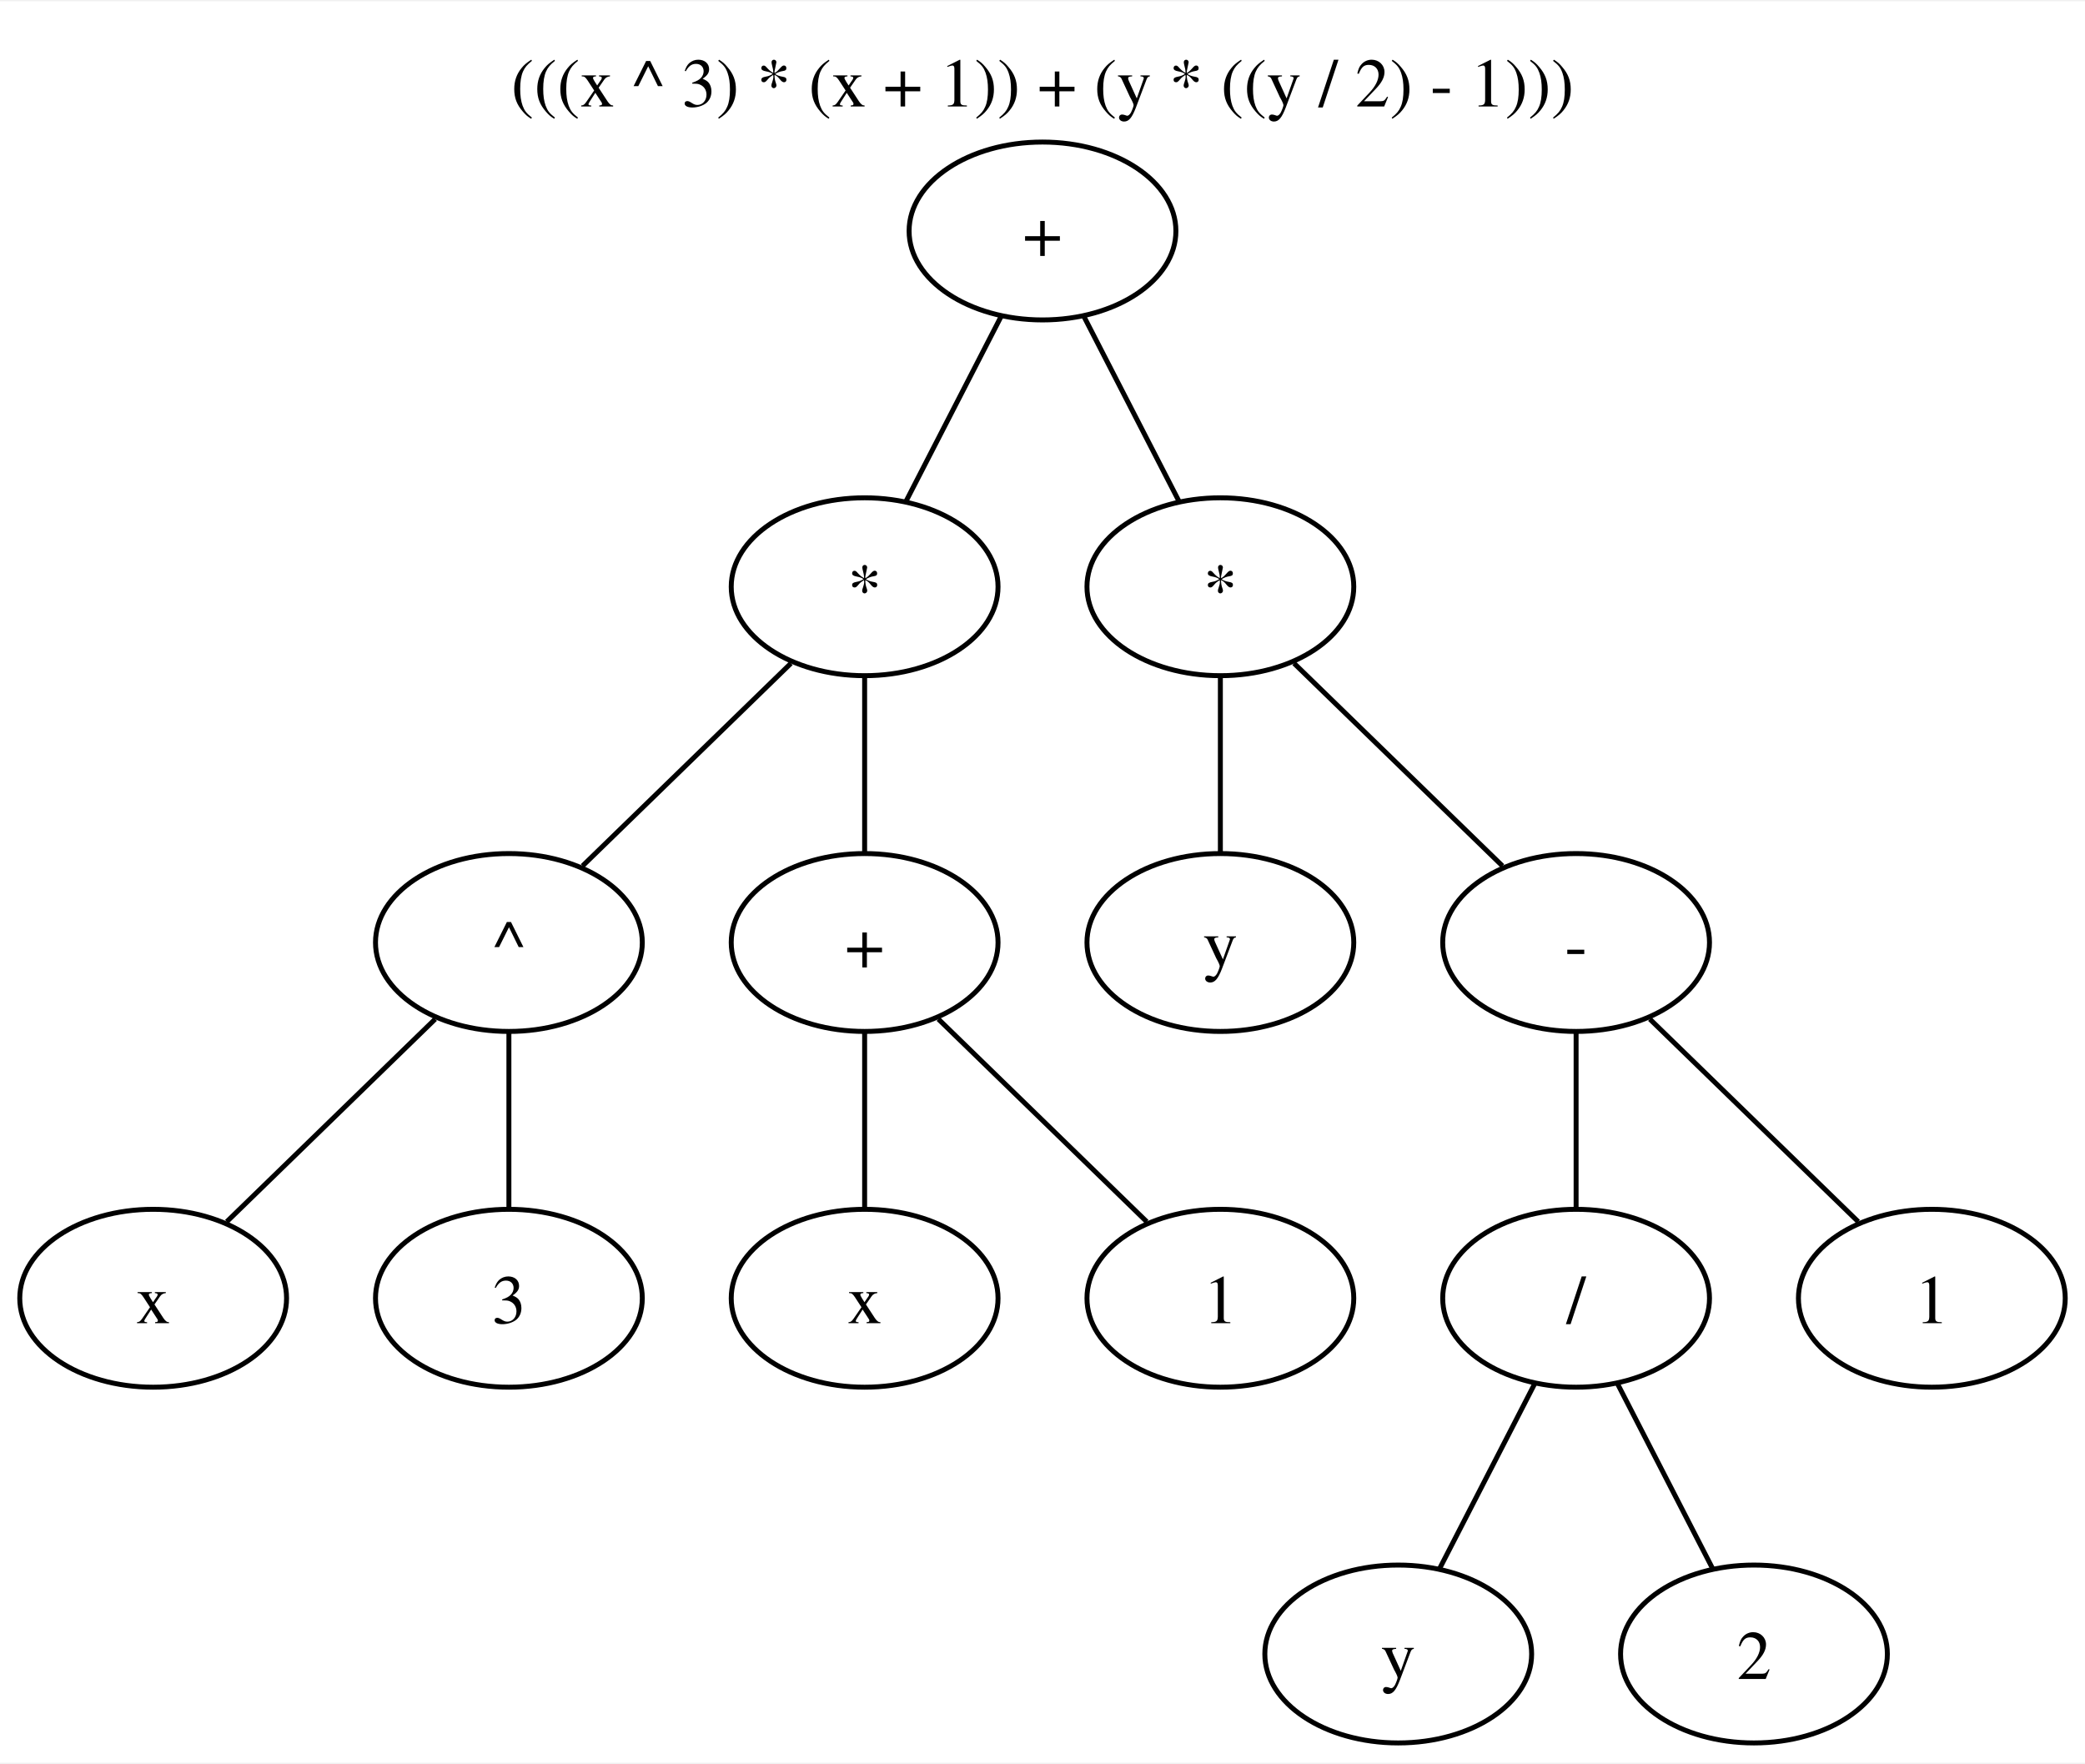
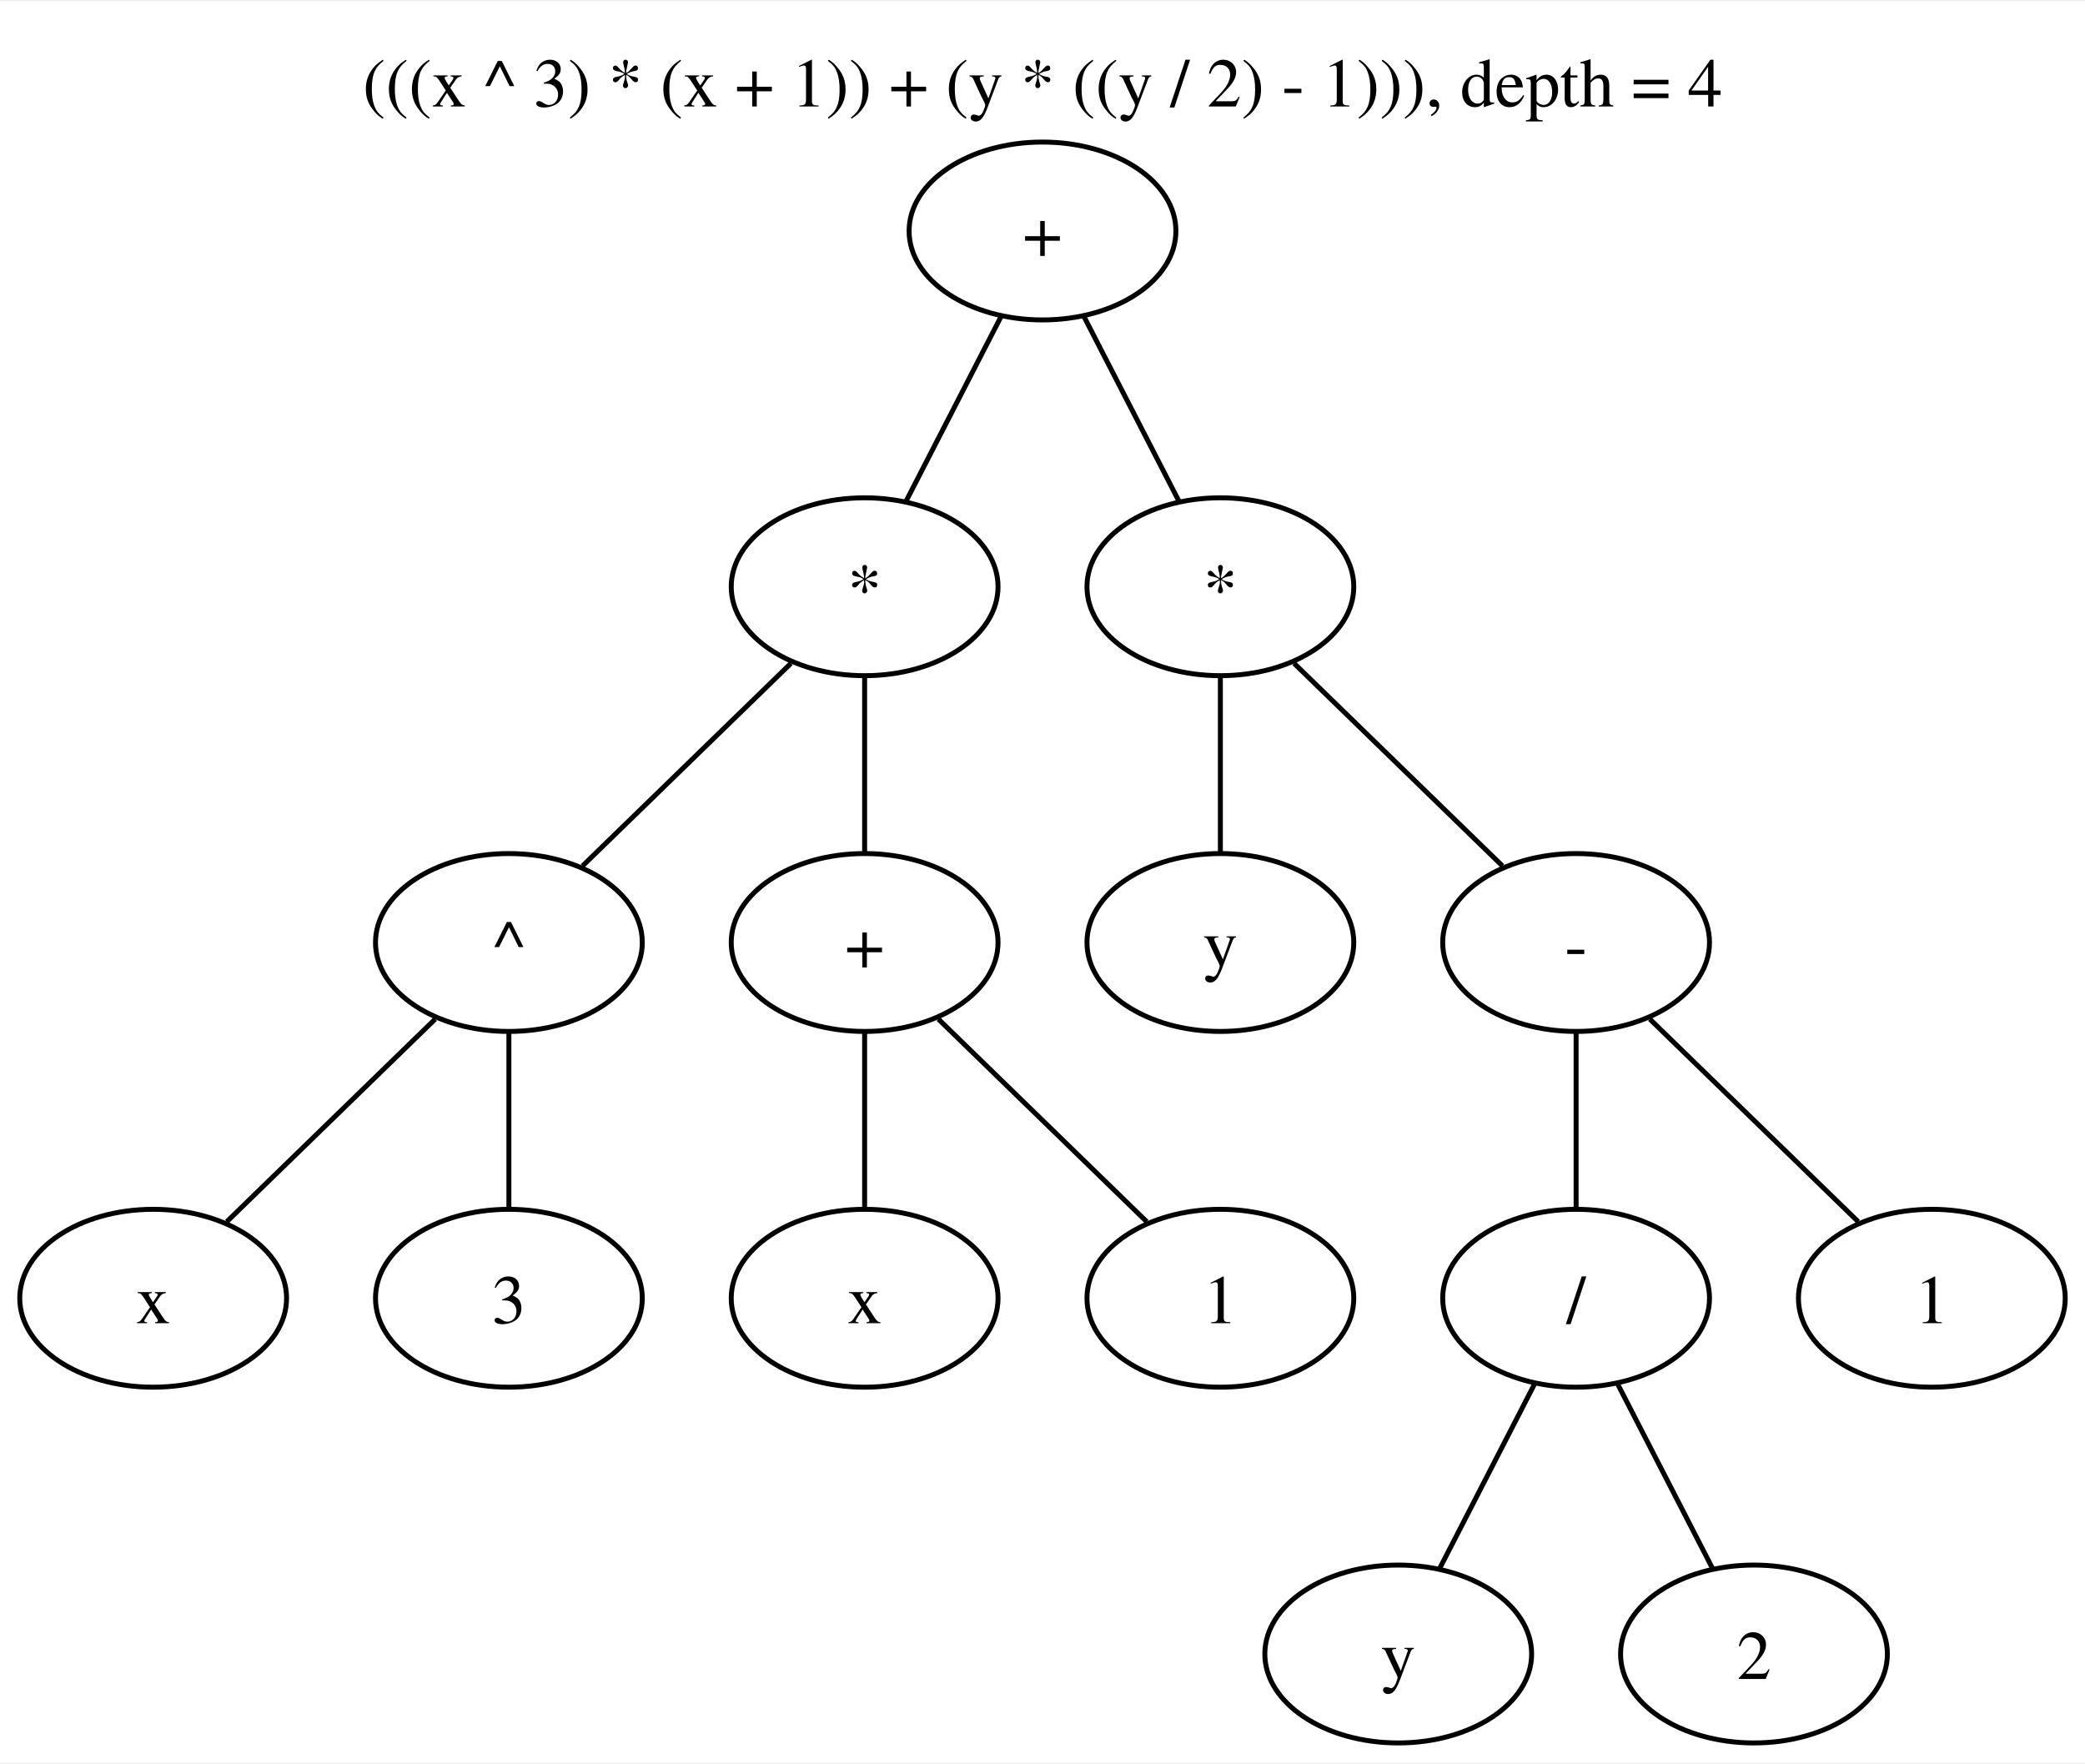
<svg xmlns="http://www.w3.org/2000/svg" width="422pt" height="357pt" viewBox="0.00 0.00 422.00 356.50">
  <g id="graph0" class="graph" transform="scale(1 1) rotate(0) translate(4 352.5)">
    <polygon fill="white" stroke="none" points="-4,4 -4,-352.5 418,-352.5 418,4 -4,4" />
-     <text text-anchor="middle" x="207" y="-331.2" font-family="Times,serif" font-size="14.00">(((x ^ 3) * (x + 1)) + (y * ((y / 2) - 1)))</text>
+     <text text-anchor="middle" x="207" y="-331.2" font-family="Times,serif" font-size="14.00">(((x ^ 3) * (x + 1)) + (y * ((y / 2) - 1))), depth = 4</text>
    <g id="node1" class="node">
      <ellipse fill="none" stroke="black" cx="207" cy="-306" rx="27" ry="18" />
      <text text-anchor="middle" x="207" y="-300.95" font-family="Times,serif" font-size="14.00">+</text>
    </g>
    <g id="node2" class="node">
      <ellipse fill="none" stroke="black" cx="171" cy="-234" rx="27" ry="18" />
      <text text-anchor="middle" x="171" y="-228.95" font-family="Times,serif" font-size="14.00">*</text>
    </g>
    <g id="edge1" class="edge">
      <path fill="none" stroke="black" d="M198.65,-288.76C192.83,-277.46 185.11,-262.44 179.3,-251.15" />
    </g>
    <g id="node9" class="node">
      <ellipse fill="none" stroke="black" cx="243" cy="-234" rx="27" ry="18" />
      <text text-anchor="middle" x="243" y="-228.95" font-family="Times,serif" font-size="14.00">*</text>
    </g>
    <g id="edge8" class="edge">
      <path fill="none" stroke="black" d="M215.35,-288.76C221.17,-277.46 228.89,-262.44 234.7,-251.15" />
    </g>
    <g id="node3" class="node">
      <ellipse fill="none" stroke="black" cx="99" cy="-162" rx="27" ry="18" />
      <text text-anchor="middle" x="99" y="-156.95" font-family="Times,serif" font-size="14.00">^</text>
    </g>
    <g id="edge2" class="edge">
      <path fill="none" stroke="black" d="M156.08,-218.5C143.72,-206.48 126.25,-189.49 113.9,-177.49" />
    </g>
    <g id="node6" class="node">
      <ellipse fill="none" stroke="black" cx="171" cy="-162" rx="27" ry="18" />
      <text text-anchor="middle" x="171" y="-156.95" font-family="Times,serif" font-size="14.00">+</text>
    </g>
    <g id="edge5" class="edge">
      <path fill="none" stroke="black" d="M171,-215.7C171,-204.85 171,-190.92 171,-180.1" />
    </g>
    <g id="node4" class="node">
      <ellipse fill="none" stroke="black" cx="27" cy="-90" rx="27" ry="18" />
      <text text-anchor="middle" x="27" y="-84.95" font-family="Times,serif" font-size="14.00">x</text>
    </g>
    <g id="edge3" class="edge">
      <path fill="none" stroke="black" d="M84.08,-146.5C71.72,-134.48 54.25,-117.49 41.9,-105.49" />
    </g>
    <g id="node5" class="node">
      <ellipse fill="none" stroke="black" cx="99" cy="-90" rx="27" ry="18" />
      <text text-anchor="middle" x="99" y="-84.95" font-family="Times,serif" font-size="14.00">3</text>
    </g>
    <g id="edge4" class="edge">
      <path fill="none" stroke="black" d="M99,-143.7C99,-132.85 99,-118.92 99,-108.1" />
    </g>
    <g id="node7" class="node">
      <ellipse fill="none" stroke="black" cx="171" cy="-90" rx="27" ry="18" />
      <text text-anchor="middle" x="171" y="-84.95" font-family="Times,serif" font-size="14.00">x</text>
    </g>
    <g id="edge6" class="edge">
      <path fill="none" stroke="black" d="M171,-143.7C171,-132.85 171,-118.92 171,-108.1" />
    </g>
    <g id="node8" class="node">
      <ellipse fill="none" stroke="black" cx="243" cy="-90" rx="27" ry="18" />
      <text text-anchor="middle" x="243" y="-84.95" font-family="Times,serif" font-size="14.00">1</text>
    </g>
    <g id="edge7" class="edge">
      <path fill="none" stroke="black" d="M185.92,-146.5C198.28,-134.48 215.75,-117.49 228.1,-105.49" />
    </g>
    <g id="node10" class="node">
      <ellipse fill="none" stroke="black" cx="243" cy="-162" rx="27" ry="18" />
      <text text-anchor="middle" x="243" y="-156.95" font-family="Times,serif" font-size="14.00">y</text>
    </g>
    <g id="edge9" class="edge">
      <path fill="none" stroke="black" d="M243,-215.7C243,-204.85 243,-190.92 243,-180.1" />
    </g>
    <g id="node11" class="node">
      <ellipse fill="none" stroke="black" cx="315" cy="-162" rx="27" ry="18" />
      <text text-anchor="middle" x="315" y="-156.95" font-family="Times,serif" font-size="14.00">-</text>
    </g>
    <g id="edge10" class="edge">
      <path fill="none" stroke="black" d="M257.92,-218.5C270.28,-206.48 287.75,-189.49 300.1,-177.49" />
    </g>
    <g id="node12" class="node">
      <ellipse fill="none" stroke="black" cx="315" cy="-90" rx="27" ry="18" />
      <text text-anchor="middle" x="315" y="-84.95" font-family="Times,serif" font-size="14.00">/</text>
    </g>
    <g id="edge11" class="edge">
      <path fill="none" stroke="black" d="M315,-143.7C315,-132.85 315,-118.92 315,-108.1" />
    </g>
    <g id="node15" class="node">
      <ellipse fill="none" stroke="black" cx="387" cy="-90" rx="27" ry="18" />
      <text text-anchor="middle" x="387" y="-84.95" font-family="Times,serif" font-size="14.00">1</text>
    </g>
    <g id="edge14" class="edge">
      <path fill="none" stroke="black" d="M329.92,-146.5C342.28,-134.48 359.75,-117.49 372.1,-105.49" />
    </g>
    <g id="node13" class="node">
      <ellipse fill="none" stroke="black" cx="279" cy="-18" rx="27" ry="18" />
      <text text-anchor="middle" x="279" y="-12.95" font-family="Times,serif" font-size="14.00">y</text>
    </g>
    <g id="edge12" class="edge">
      <path fill="none" stroke="black" d="M306.65,-72.76C300.83,-61.46 293.11,-46.44 287.3,-35.15" />
    </g>
    <g id="node14" class="node">
      <ellipse fill="none" stroke="black" cx="351" cy="-18" rx="27" ry="18" />
      <text text-anchor="middle" x="351" y="-12.95" font-family="Times,serif" font-size="14.00">2</text>
    </g>
    <g id="edge13" class="edge">
      <path fill="none" stroke="black" d="M323.35,-72.76C329.17,-61.46 336.89,-46.44 342.7,-35.15" />
    </g>
  </g>
</svg>
